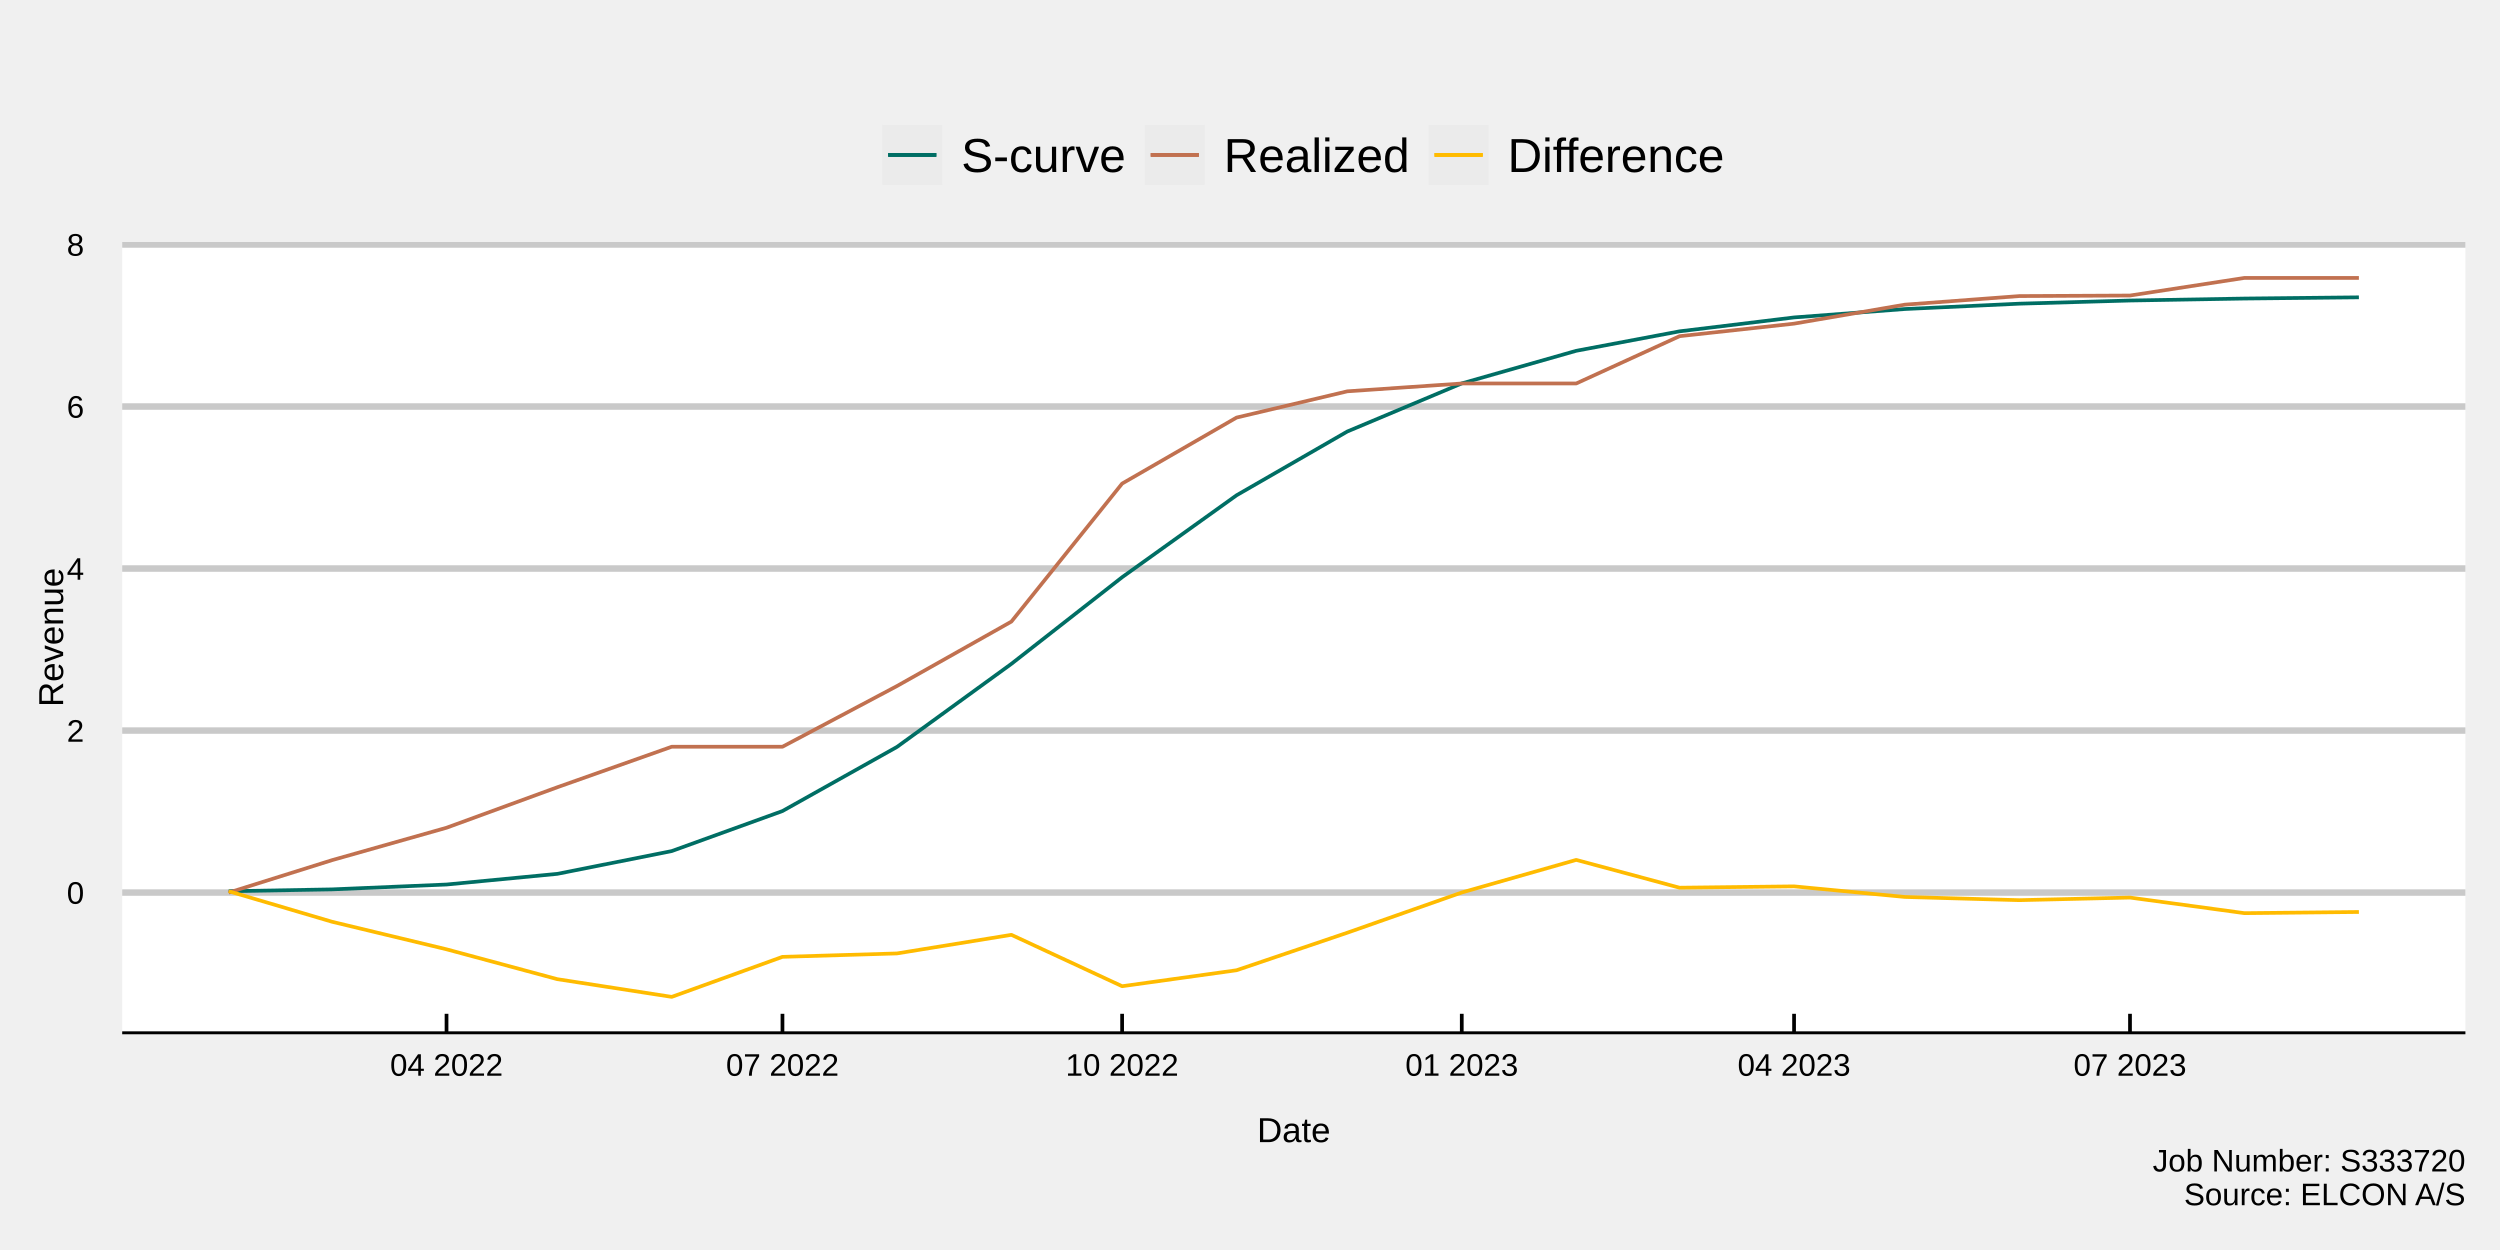
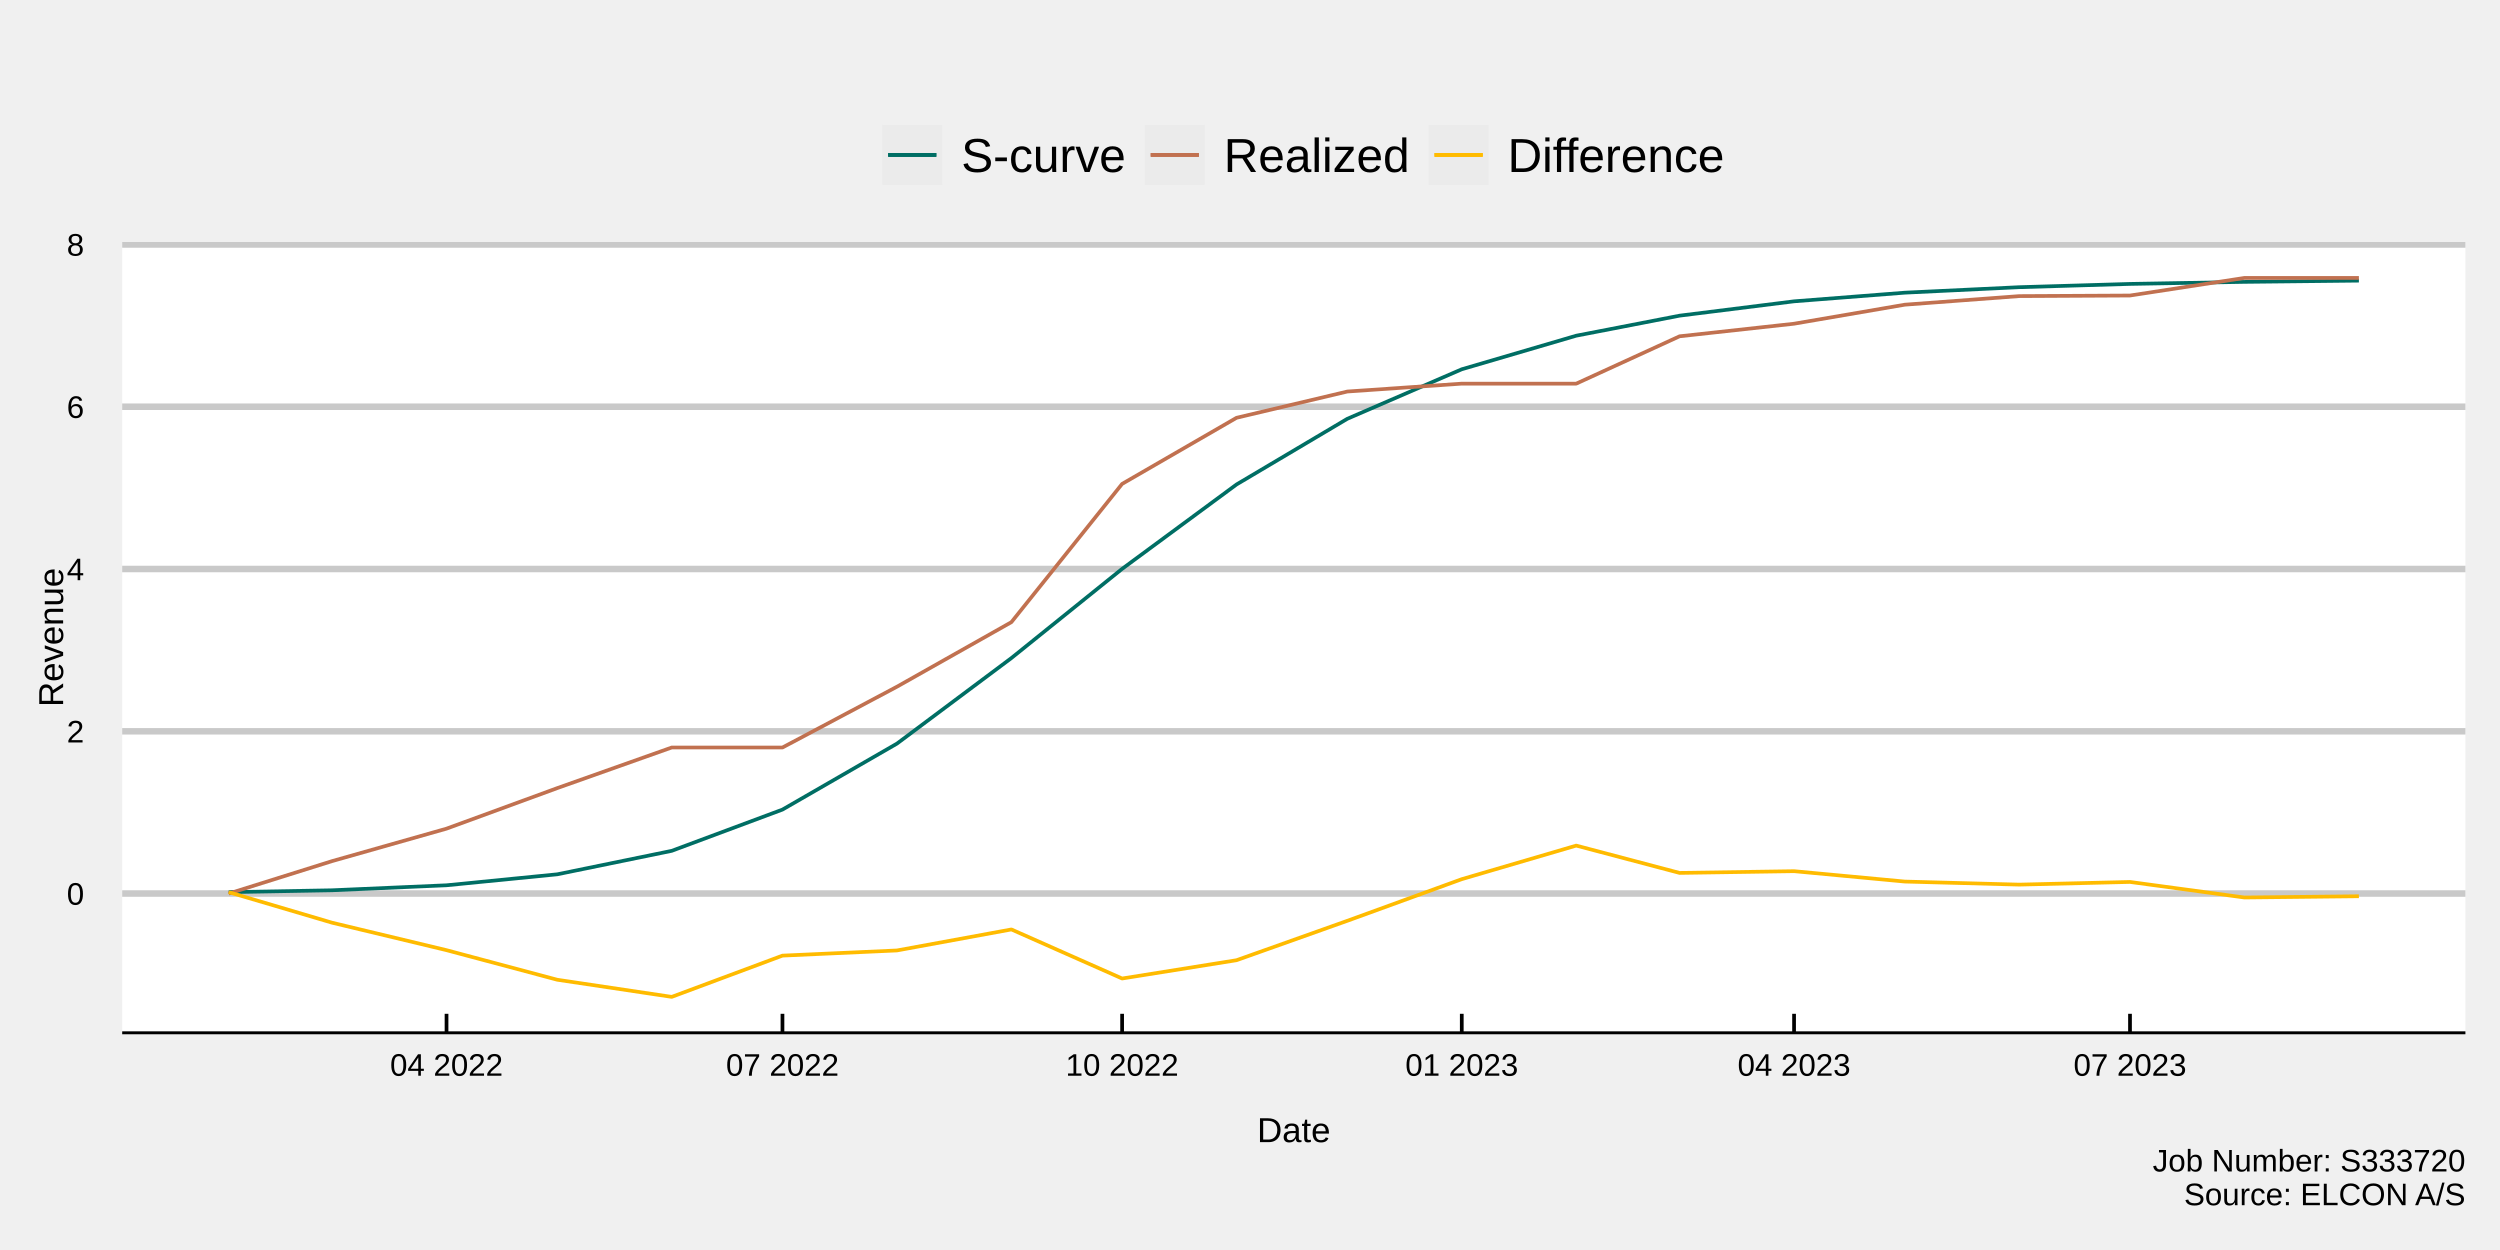
<svg xmlns="http://www.w3.org/2000/svg" class="svglite" width="720.00pt" height="360.00pt" viewBox="0 0 720.00 360.00">
  <defs>
    <style type="text/css">
    .svglite line, .svglite polyline, .svglite polygon, .svglite path, .svglite rect, .svglite circle {
      fill: none;
      stroke: #000000;
      stroke-linecap: round;
      stroke-linejoin: round;
      stroke-miterlimit: 10.00;
    }
    .svglite text {
      white-space: pre;
    }
  </style>
  </defs>
  <rect width="100%" height="100%" style="stroke: none; fill: none;" />
  <defs>
    <clipPath id="cpMC4wMHw3MjAuMDB8MC4wMHwzNjAuMDA=">
      <rect x="0.00" y="0.00" width="720.00" height="360.00" />
    </clipPath>
  </defs>
  <g clip-path="url(#cpMC4wMHw3MjAuMDB8MC4wMHwzNjAuMDA=)">
</g>
  <defs>
    <clipPath id="cpMzUuMTl8NzEwLjA0fDY5LjY5fDI5Ny40NQ==">
      <rect x="35.19" y="69.69" width="674.85" height="227.77" />
    </clipPath>
  </defs>
  <g clip-path="url(#cpMzUuMTl8NzEwLjA0fDY5LjY5fDI5Ny40NQ==)">
    <rect x="35.19" y="69.69" width="674.85" height="227.77" style="stroke-width: 1.07; stroke: none; fill: #FFFFFF;" />
-     <polyline points="35.19,257.06 710.04,257.06 " style="stroke-width: 1.87; stroke: #C9C9C9; stroke-linecap: butt;" />
-     <polyline points="35.19,210.40 710.04,210.40 " style="stroke-width: 1.87; stroke: #C9C9C9; stroke-linecap: butt;" />
-     <polyline points="35.19,163.74 710.04,163.74 " style="stroke-width: 1.87; stroke: #C9C9C9; stroke-linecap: butt;" />
-     <polyline points="35.19,117.08 710.04,117.08 " style="stroke-width: 1.87; stroke: #C9C9C9; stroke-linecap: butt;" />
-     <polyline points="35.19,70.42 710.04,70.42 " style="stroke-width: 1.87; stroke: #C9C9C9; stroke-linecap: butt;" />
-     <polyline points="65.87,256.67 95.64,256.14 128.60,254.74 160.50,251.67 193.46,245.11 225.35,233.58 258.32,215.12 291.28,191.19 323.17,166.24 356.13,142.64 388.03,124.27 420.99,110.42 453.95,101.03 483.72,95.42 516.69,91.42 548.58,89.00 581.54,87.46 613.44,86.55 646.40,85.98 679.36,85.63 " style="stroke-width: 1.07; stroke: #006E64; stroke-linecap: butt;" />
-     <polyline points="65.87,257.06 95.64,247.72 128.60,238.39 160.50,226.73 193.46,215.06 225.35,215.06 258.32,197.58 291.28,179.02 323.17,139.27 356.13,120.26 388.03,112.70 420.99,110.44 453.95,110.44 483.72,96.82 516.69,93.21 548.58,87.74 581.54,85.27 613.44,85.11 646.40,80.04 679.36,80.04 " style="stroke-width: 1.07; stroke: #C17150; stroke-linecap: butt;" />
-     <polyline points="65.87,256.67 95.64,265.47 128.60,273.40 160.50,282.00 193.46,287.10 225.35,275.57 258.32,274.59 291.28,269.23 323.17,284.03 356.13,279.43 388.03,268.62 420.99,257.04 453.95,247.65 483.72,255.66 516.69,255.27 548.58,258.32 581.54,259.25 613.44,258.50 646.40,262.99 679.36,262.65 " style="stroke-width: 1.07; stroke: #FFBB00; stroke-linecap: butt;" />
+     <polyline points="35.19,257.34 710.04,257.34 " style="stroke-width: 1.87; stroke: #C9C9C9; stroke-linecap: butt;" />
+     <polyline points="35.19,210.61 710.04,210.61 " style="stroke-width: 1.87; stroke: #C9C9C9; stroke-linecap: butt;" />
+     <polyline points="35.19,163.87 710.04,163.87 " style="stroke-width: 1.87; stroke: #C9C9C9; stroke-linecap: butt;" />
+     <polyline points="35.19,117.14 710.04,117.14 " style="stroke-width: 1.87; stroke: #C9C9C9; stroke-linecap: butt;" />
+     <polyline points="35.19,70.41 710.04,70.41 " style="stroke-width: 1.87; stroke: #C9C9C9; stroke-linecap: butt;" />
+     <polyline points="65.87,256.94 95.64,256.40 128.60,254.96 160.50,251.80 193.46,245.04 225.35,233.16 258.32,214.16 291.28,189.52 323.17,163.83 356.13,139.52 388.03,120.61 420.99,106.35 453.95,96.68 483.72,90.91 516.69,86.78 548.58,84.29 581.54,82.71 613.44,81.77 646.40,81.18 679.36,80.82 " style="stroke-width: 1.07; stroke: #006E64; stroke-linecap: butt;" />
+     <polyline points="65.87,257.34 95.64,248.00 128.60,238.65 160.50,226.97 193.46,215.28 225.35,215.28 258.32,197.77 291.28,179.18 323.17,139.36 356.13,120.32 388.03,112.76 420.99,110.49 453.95,110.49 483.72,96.85 516.69,93.23 548.58,87.75 581.54,85.28 613.44,85.11 646.40,80.04 679.36,80.04 " style="stroke-width: 1.07; stroke: #C17150; stroke-linecap: butt;" />
+     <polyline points="65.87,256.94 95.64,265.74 128.60,273.65 160.50,282.17 193.46,287.10 225.35,275.22 258.32,273.73 291.28,267.68 323.17,281.81 356.13,276.54 388.03,265.19 420.99,253.20 453.95,243.53 483.72,251.40 516.69,250.90 548.58,253.89 581.54,254.77 613.44,254.00 646.40,258.48 679.36,258.12 " style="stroke-width: 1.07; stroke: #FFBB00; stroke-linecap: butt;" />
  </g>
  <g clip-path="url(#cpMC4wMHw3MjAuMDB8MC4wMHwzNjAuMDA=)">
-     <text x="19.23" y="260.28" style="font-size: 9.00px; font-family: &quot;Arial&quot;;" textLength="5.00px" lengthAdjust="spacingAndGlyphs">0</text>
-     <text x="19.23" y="213.62" style="font-size: 9.00px; font-family: &quot;Arial&quot;;" textLength="5.00px" lengthAdjust="spacingAndGlyphs">2</text>
-     <text x="19.23" y="166.96" style="font-size: 9.00px; font-family: &quot;Arial&quot;;" textLength="5.00px" lengthAdjust="spacingAndGlyphs">4</text>
-     <text x="19.23" y="120.30" style="font-size: 9.00px; font-family: &quot;Arial&quot;;" textLength="5.00px" lengthAdjust="spacingAndGlyphs">6</text>
-     <text x="19.23" y="73.64" style="font-size: 9.00px; font-family: &quot;Arial&quot;;" textLength="5.00px" lengthAdjust="spacingAndGlyphs">8</text>
+     <text x="19.23" y="260.56" style="font-size: 9.00px; font-family: &quot;Arial&quot;;" textLength="5.00px" lengthAdjust="spacingAndGlyphs">0</text>
+     <text x="19.23" y="213.83" style="font-size: 9.00px; font-family: &quot;Arial&quot;;" textLength="5.00px" lengthAdjust="spacingAndGlyphs">2</text>
+     <text x="19.23" y="167.10" style="font-size: 9.00px; font-family: &quot;Arial&quot;;" textLength="5.00px" lengthAdjust="spacingAndGlyphs">4</text>
+     <text x="19.23" y="120.36" style="font-size: 9.00px; font-family: &quot;Arial&quot;;" textLength="5.00px" lengthAdjust="spacingAndGlyphs">6</text>
+     <text x="19.23" y="73.63" style="font-size: 9.00px; font-family: &quot;Arial&quot;;" textLength="5.00px" lengthAdjust="spacingAndGlyphs">8</text>
    <polyline points="35.19,297.45 710.04,297.45 " style="stroke-width: 0.85; stroke-linecap: butt;" />
    <polyline points="128.60,291.97 128.60,297.45 " style="stroke-width: 1.07; stroke-linecap: butt;" />
    <polyline points="225.35,291.97 225.35,297.45 " style="stroke-width: 1.07; stroke-linecap: butt;" />
    <polyline points="323.17,291.97 323.17,297.45 " style="stroke-width: 1.07; stroke-linecap: butt;" />
    <polyline points="420.99,291.97 420.99,297.45 " style="stroke-width: 1.07; stroke-linecap: butt;" />
    <polyline points="516.69,291.97 516.69,297.45 " style="stroke-width: 1.07; stroke-linecap: butt;" />
    <polyline points="613.44,291.97 613.44,297.45 " style="stroke-width: 1.07; stroke-linecap: butt;" />
    <text x="128.60" y="309.82" text-anchor="middle" style="font-size: 9.00px; font-family: &quot;Arial&quot;;" textLength="32.52px" lengthAdjust="spacingAndGlyphs">04 2022</text>
    <text x="225.35" y="309.82" text-anchor="middle" style="font-size: 9.00px; font-family: &quot;Arial&quot;;" textLength="32.52px" lengthAdjust="spacingAndGlyphs">07 2022</text>
    <text x="323.17" y="309.82" text-anchor="middle" style="font-size: 9.00px; font-family: &quot;Arial&quot;;" textLength="32.52px" lengthAdjust="spacingAndGlyphs">10 2022</text>
    <text x="420.99" y="309.82" text-anchor="middle" style="font-size: 9.00px; font-family: &quot;Arial&quot;;" textLength="32.52px" lengthAdjust="spacingAndGlyphs">01 2023</text>
    <text x="516.69" y="309.82" text-anchor="middle" style="font-size: 9.00px; font-family: &quot;Arial&quot;;" textLength="32.52px" lengthAdjust="spacingAndGlyphs">04 2023</text>
    <text x="613.44" y="309.82" text-anchor="middle" style="font-size: 9.00px; font-family: &quot;Arial&quot;;" textLength="32.52px" lengthAdjust="spacingAndGlyphs">07 2023</text>
    <text x="372.61" y="328.94" text-anchor="middle" style="font-size: 10.00px; font-family: &quot;Arial&quot;;" textLength="21.13px" lengthAdjust="spacingAndGlyphs">Date</text>
    <text transform="translate(18.18,183.57) rotate(-90)" text-anchor="middle" style="font-size: 10.00px; font-family: &quot;Arial&quot;;" textLength="40.05px" lengthAdjust="spacingAndGlyphs">Revenue</text>
    <rect x="254.09" y="35.97" width="17.28" height="17.28" style="stroke-width: 1.07; stroke: none; fill: #EBEBEB;" />
    <line x1="255.82" y1="44.61" x2="269.64" y2="44.61" style="stroke-width: 1.07; stroke: #006E64; stroke-linecap: butt;" />
    <line x1="255.82" y1="44.61" x2="269.64" y2="44.61" style="stroke-width: 1.07; stroke: #006E64; stroke-linecap: butt;" />
    <line x1="255.82" y1="44.61" x2="269.64" y2="44.61" style="stroke-width: 1.07; stroke: #006E64; stroke-linecap: butt;" />
    <rect x="329.70" y="35.97" width="17.28" height="17.28" style="stroke-width: 1.07; stroke: none; fill: #EBEBEB;" />
    <line x1="331.43" y1="44.61" x2="345.25" y2="44.61" style="stroke-width: 1.07; stroke: #C17150; stroke-linecap: butt;" />
    <line x1="331.43" y1="44.61" x2="345.25" y2="44.61" style="stroke-width: 1.07; stroke: #C17150; stroke-linecap: butt;" />
    <line x1="331.43" y1="44.61" x2="345.25" y2="44.61" style="stroke-width: 1.07; stroke: #C17150; stroke-linecap: butt;" />
    <rect x="411.44" y="35.97" width="17.28" height="17.28" style="stroke-width: 1.07; stroke: none; fill: #EBEBEB;" />
    <line x1="413.17" y1="44.61" x2="426.99" y2="44.61" style="stroke-width: 1.07; stroke: #FFBB00; stroke-linecap: butt;" />
    <line x1="413.17" y1="44.61" x2="426.99" y2="44.61" style="stroke-width: 1.07; stroke: #FFBB00; stroke-linecap: butt;" />
    <line x1="413.17" y1="44.61" x2="426.99" y2="44.61" style="stroke-width: 1.07; stroke: #FFBB00; stroke-linecap: butt;" />
    <text x="276.85" y="49.53" style="font-size: 13.75px; font-family: &quot;Arial&quot;;" textLength="47.38px" lengthAdjust="spacingAndGlyphs">S-curve</text>
    <text x="352.46" y="49.53" style="font-size: 13.75px; font-family: &quot;Arial&quot;;" textLength="53.50px" lengthAdjust="spacingAndGlyphs">Realized</text>
    <text x="434.20" y="49.53" style="font-size: 13.75px; font-family: &quot;Arial&quot;;" textLength="62.42px" lengthAdjust="spacingAndGlyphs">Difference</text>
    <text x="710.04" y="337.38" text-anchor="end" style="font-size: 9.00px; font-family: &quot;Arial&quot;;" textLength="90.04px" lengthAdjust="spacingAndGlyphs">Job Number: S333720</text>
    <text x="710.04" y="347.10" text-anchor="end" style="font-size: 9.00px; font-family: &quot;Arial&quot;;" textLength="83.53px" lengthAdjust="spacingAndGlyphs"> Source: ELCON A/S</text>
  </g>
</svg>
